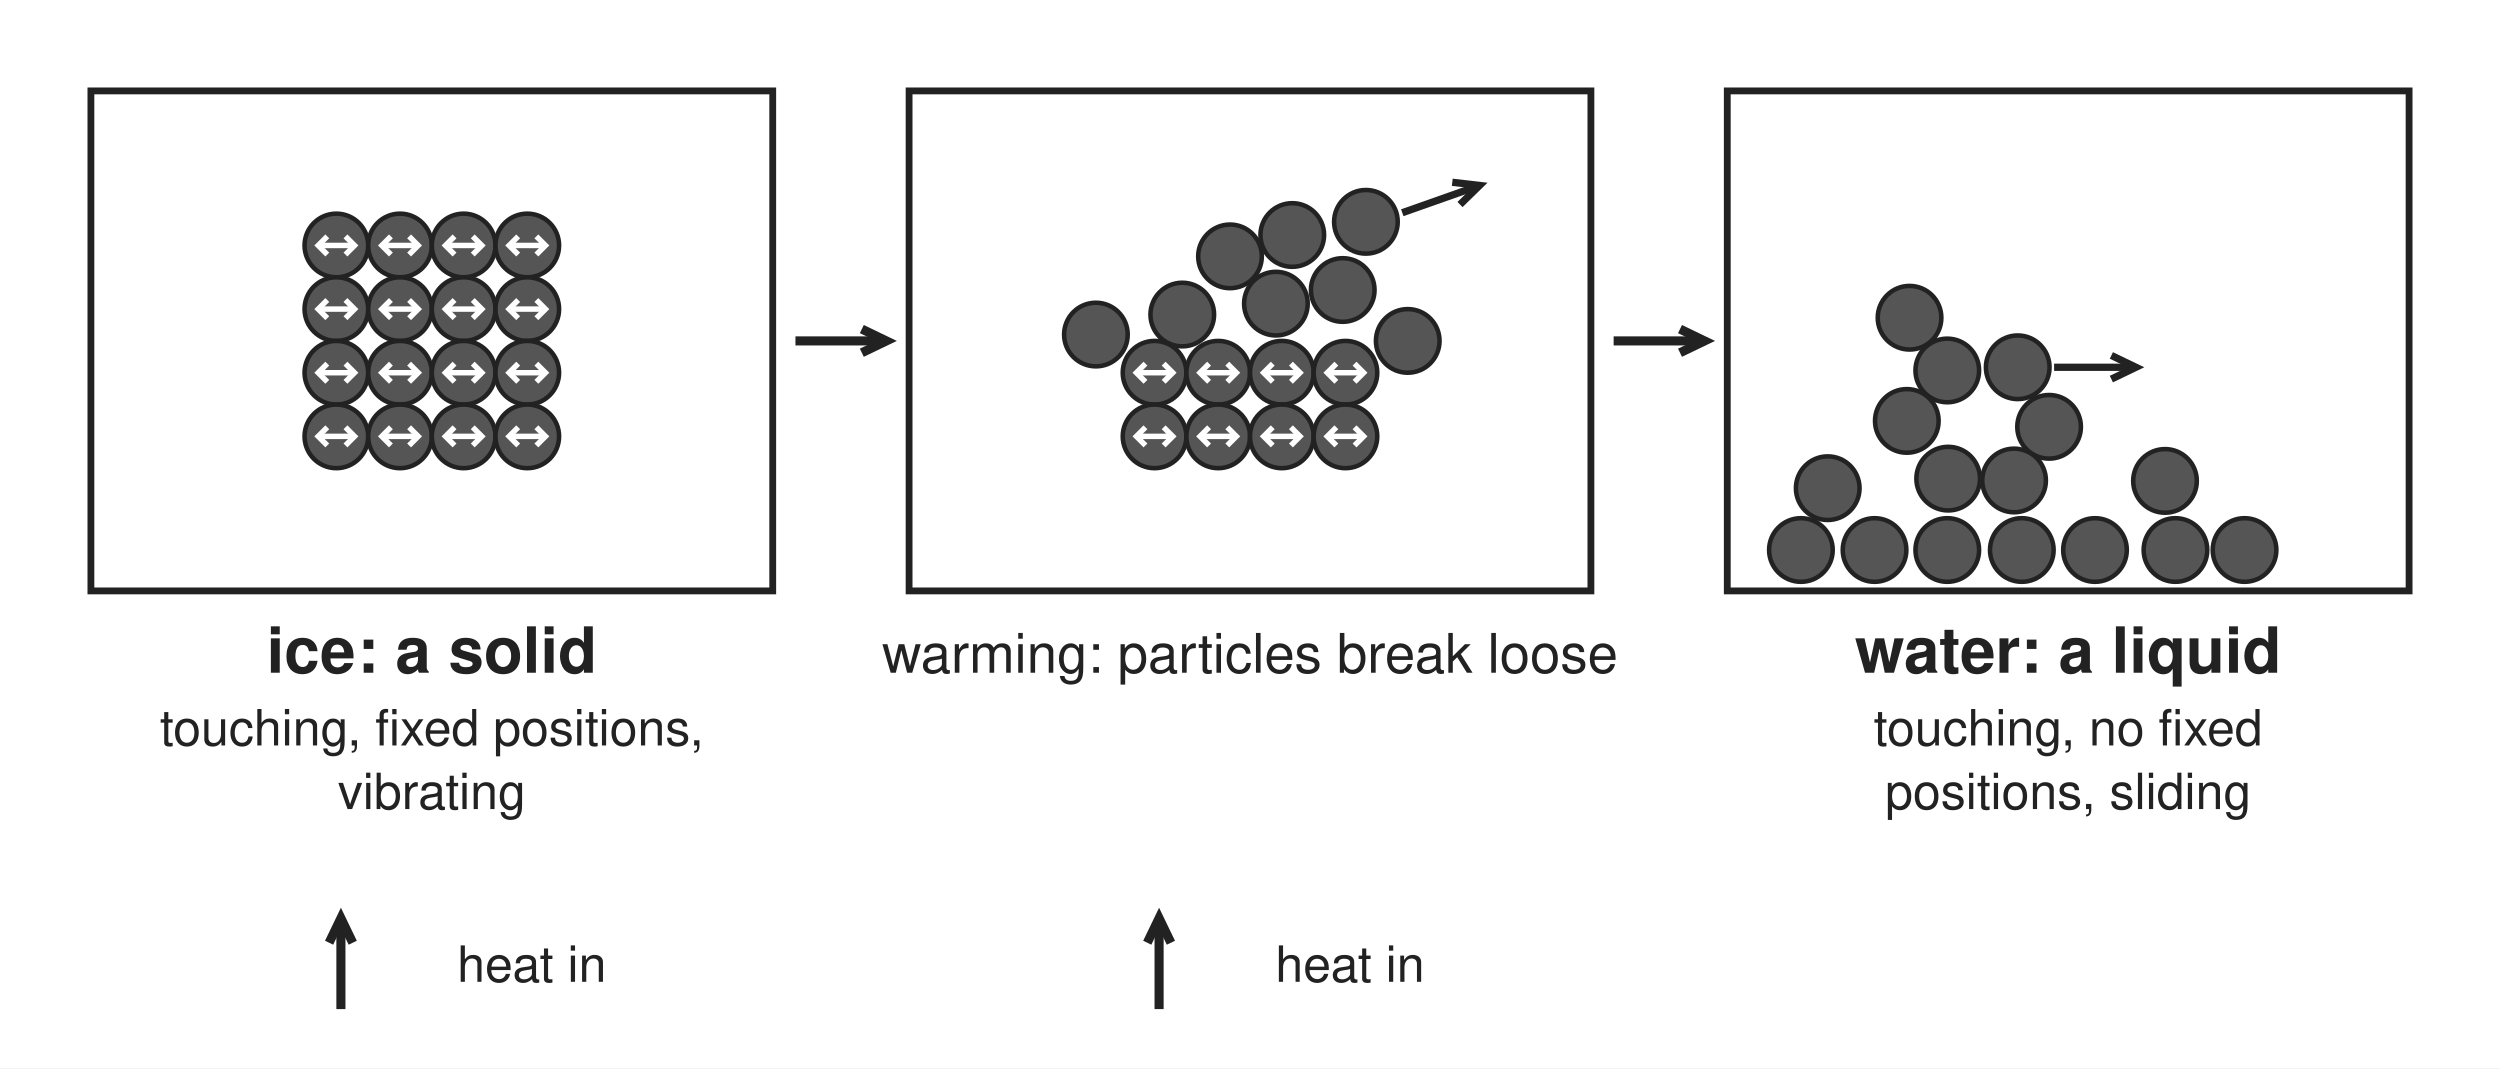
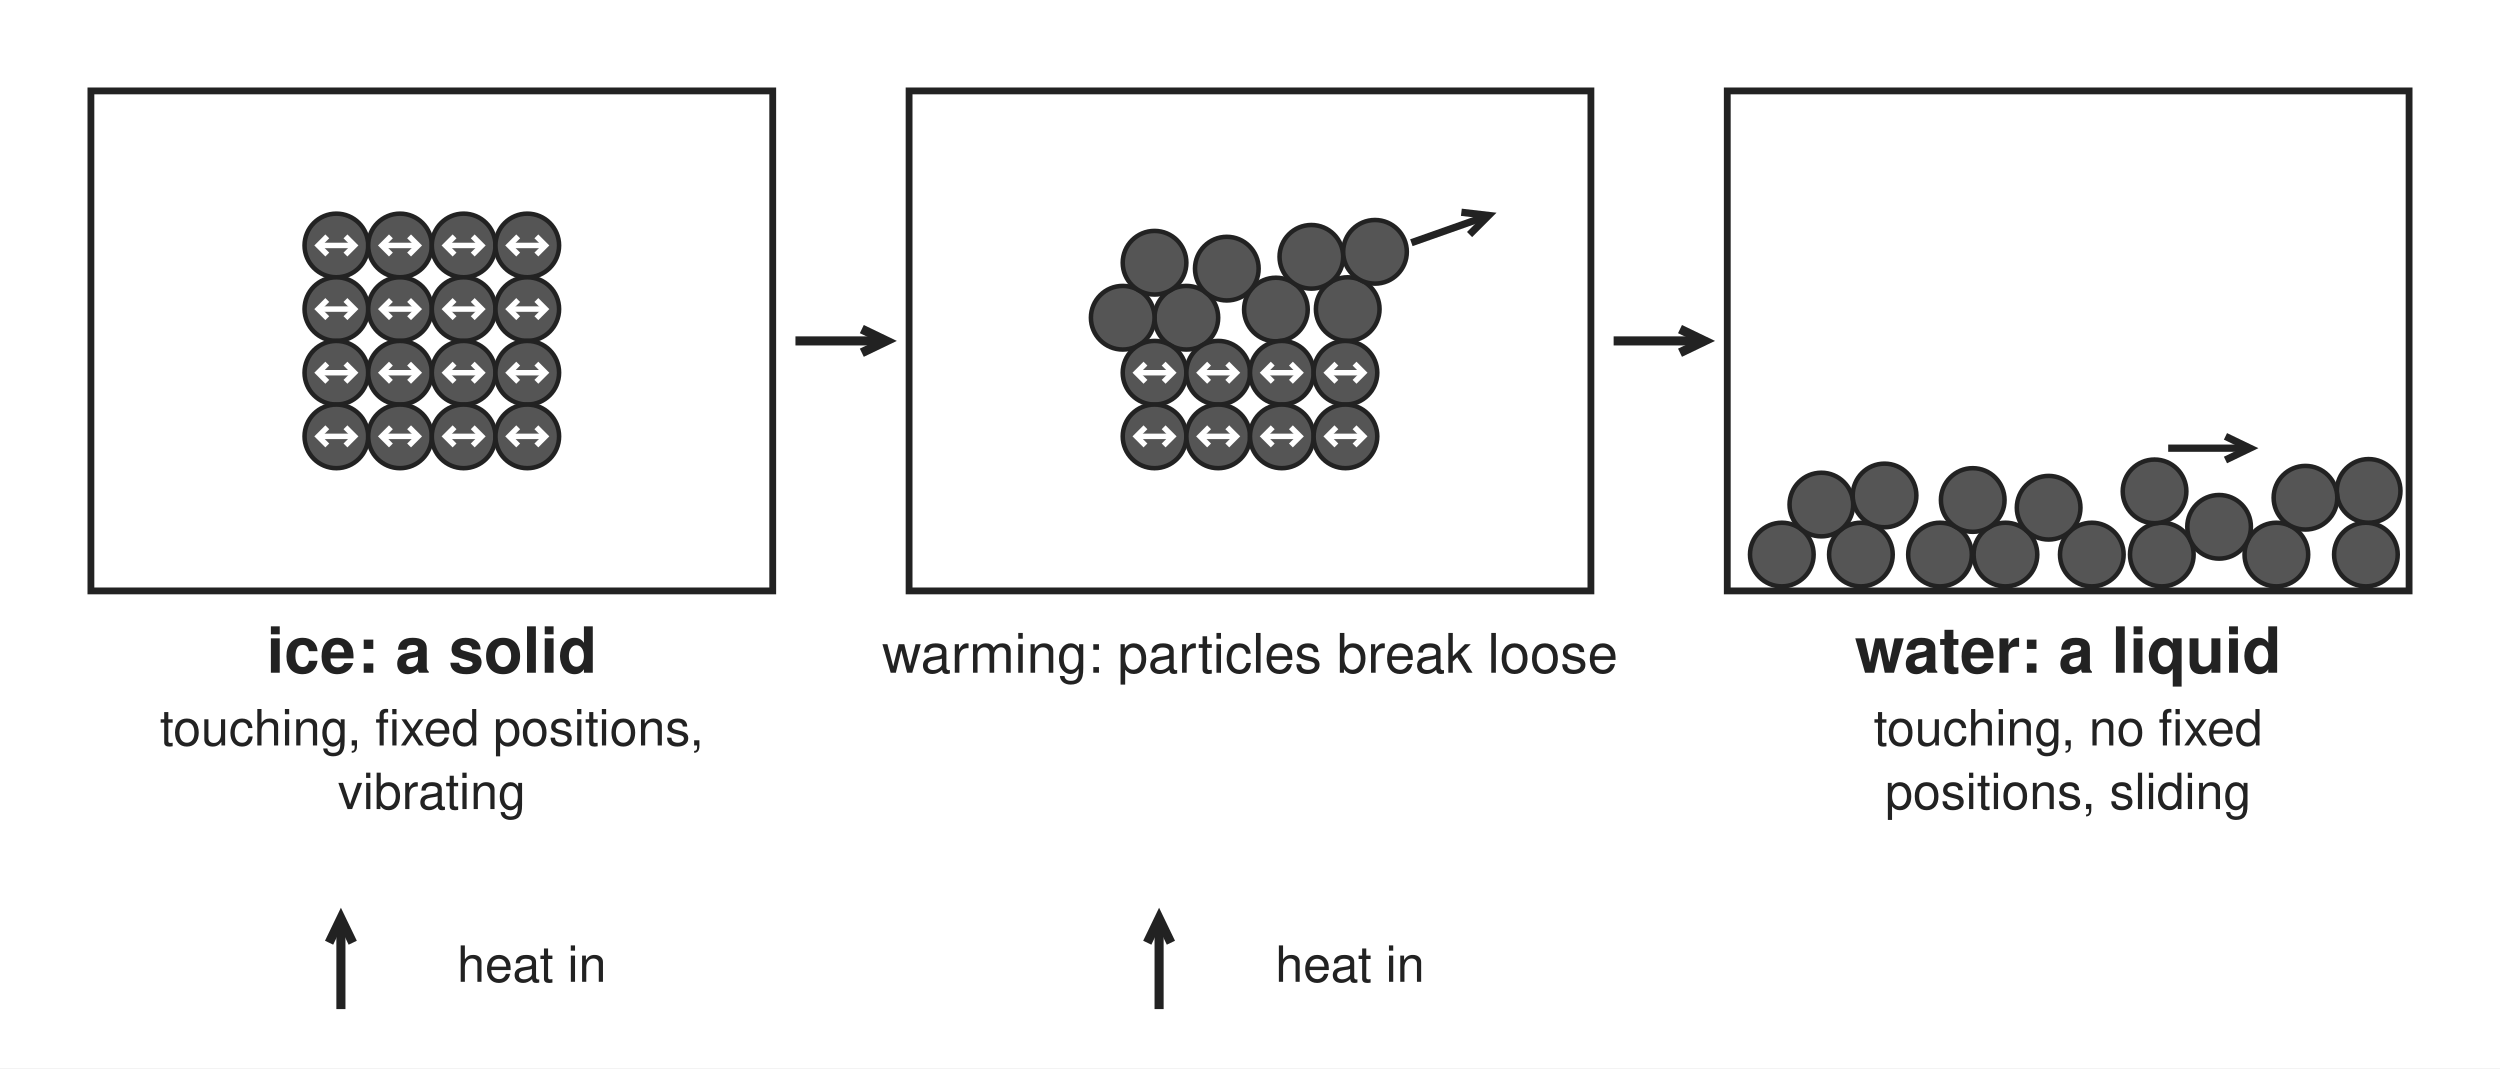
<svg xmlns="http://www.w3.org/2000/svg" viewBox="0 0 550 235" width="100%" role="img" aria-label="Melting in three panels: the same sixteen particles go from the solid grid, through breaking loose, to the liquid heap as heat goes in" font-family="Helvetica,Arial,sans-serif" font-size="13" fill="#222">
  <rect width="550" height="235" fill="#ffffff" />
  <rect x="20" y="20" width="150" height="110" fill="#ffffff" stroke="#222" stroke-width="1.5" />
  <text x="95.0" y="148" text-anchor="middle" font-size="14" font-weight="bold" fill="#222">ice: a solid</text>
  <text x="95.0" y="164" text-anchor="middle" font-size="11" font-weight="normal" fill="#222">touching, fixed positions,</text>
  <text x="95.0" y="178" text-anchor="middle" font-size="11" font-weight="normal" fill="#222">vibrating</text>
  <circle cx="74.0" cy="54.0" r="7" fill="#555" stroke="#222" stroke-width="1" />
  <line x1="70.0" y1="54.0" x2="78.0" y2="54.0" stroke="#ffffff" stroke-width="1.2" />
  <polyline points="72.0,52.0 70.0,54.0 72.0,56.0" fill="none" stroke="#ffffff" stroke-width="1.2" />
  <polyline points="76.0,52.0 78.0,54.0 76.0,56.0" fill="none" stroke="#ffffff" stroke-width="1.2" />
  <circle cx="74.0" cy="68.0" r="7" fill="#555" stroke="#222" stroke-width="1" />
  <line x1="70.0" y1="68.0" x2="78.0" y2="68.0" stroke="#ffffff" stroke-width="1.2" />
  <polyline points="72.0,66.0 70.0,68.0 72.0,70.0" fill="none" stroke="#ffffff" stroke-width="1.2" />
  <polyline points="76.0,66.0 78.0,68.0 76.0,70.0" fill="none" stroke="#ffffff" stroke-width="1.2" />
  <circle cx="74.0" cy="82.0" r="7" fill="#555" stroke="#222" stroke-width="1" />
  <line x1="70.0" y1="82.0" x2="78.0" y2="82.0" stroke="#ffffff" stroke-width="1.2" />
  <polyline points="72.0,80.0 70.0,82.0 72.0,84.0" fill="none" stroke="#ffffff" stroke-width="1.2" />
  <polyline points="76.0,80.0 78.0,82.0 76.0,84.0" fill="none" stroke="#ffffff" stroke-width="1.2" />
  <circle cx="74.0" cy="96.0" r="7" fill="#555" stroke="#222" stroke-width="1" />
  <line x1="70.0" y1="96.0" x2="78.0" y2="96.0" stroke="#ffffff" stroke-width="1.2" />
  <polyline points="72.0,94.0 70.0,96.0 72.0,98.0" fill="none" stroke="#ffffff" stroke-width="1.2" />
  <polyline points="76.0,94.0 78.0,96.0 76.0,98.0" fill="none" stroke="#ffffff" stroke-width="1.2" />
  <circle cx="88.0" cy="54.0" r="7" fill="#555" stroke="#222" stroke-width="1" />
  <line x1="84.0" y1="54.0" x2="92.0" y2="54.0" stroke="#ffffff" stroke-width="1.2" />
  <polyline points="86.0,52.0 84.0,54.0 86.0,56.0" fill="none" stroke="#ffffff" stroke-width="1.2" />
  <polyline points="90.0,52.0 92.0,54.0 90.0,56.0" fill="none" stroke="#ffffff" stroke-width="1.2" />
  <circle cx="88.0" cy="68.0" r="7" fill="#555" stroke="#222" stroke-width="1" />
  <line x1="84.0" y1="68.0" x2="92.0" y2="68.0" stroke="#ffffff" stroke-width="1.2" />
  <polyline points="86.0,66.0 84.0,68.0 86.0,70.0" fill="none" stroke="#ffffff" stroke-width="1.2" />
  <polyline points="90.0,66.0 92.0,68.0 90.0,70.0" fill="none" stroke="#ffffff" stroke-width="1.2" />
  <circle cx="88.0" cy="82.0" r="7" fill="#555" stroke="#222" stroke-width="1" />
  <line x1="84.0" y1="82.0" x2="92.0" y2="82.0" stroke="#ffffff" stroke-width="1.2" />
  <polyline points="86.0,80.0 84.0,82.0 86.0,84.0" fill="none" stroke="#ffffff" stroke-width="1.2" />
  <polyline points="90.0,80.0 92.0,82.0 90.0,84.0" fill="none" stroke="#ffffff" stroke-width="1.2" />
  <circle cx="88.0" cy="96.0" r="7" fill="#555" stroke="#222" stroke-width="1" />
  <line x1="84.0" y1="96.0" x2="92.0" y2="96.0" stroke="#ffffff" stroke-width="1.2" />
  <polyline points="86.0,94.0 84.0,96.0 86.0,98.0" fill="none" stroke="#ffffff" stroke-width="1.2" />
  <polyline points="90.0,94.0 92.0,96.0 90.0,98.0" fill="none" stroke="#ffffff" stroke-width="1.2" />
  <circle cx="102.0" cy="54.0" r="7" fill="#555" stroke="#222" stroke-width="1" />
  <line x1="98.0" y1="54.0" x2="106.0" y2="54.0" stroke="#ffffff" stroke-width="1.2" />
  <polyline points="100.0,52.0 98.0,54.0 100.0,56.0" fill="none" stroke="#ffffff" stroke-width="1.2" />
  <polyline points="104.0,52.0 106.0,54.0 104.0,56.0" fill="none" stroke="#ffffff" stroke-width="1.2" />
  <circle cx="102.0" cy="68.0" r="7" fill="#555" stroke="#222" stroke-width="1" />
  <line x1="98.0" y1="68.0" x2="106.0" y2="68.0" stroke="#ffffff" stroke-width="1.2" />
  <polyline points="100.0,66.0 98.0,68.0 100.0,70.0" fill="none" stroke="#ffffff" stroke-width="1.2" />
  <polyline points="104.0,66.0 106.0,68.0 104.0,70.0" fill="none" stroke="#ffffff" stroke-width="1.2" />
  <circle cx="102.0" cy="82.0" r="7" fill="#555" stroke="#222" stroke-width="1" />
  <line x1="98.0" y1="82.0" x2="106.0" y2="82.0" stroke="#ffffff" stroke-width="1.2" />
  <polyline points="100.0,80.0 98.0,82.0 100.0,84.0" fill="none" stroke="#ffffff" stroke-width="1.2" />
  <polyline points="104.0,80.0 106.0,82.0 104.0,84.0" fill="none" stroke="#ffffff" stroke-width="1.2" />
  <circle cx="102.0" cy="96.0" r="7" fill="#555" stroke="#222" stroke-width="1" />
  <line x1="98.0" y1="96.0" x2="106.0" y2="96.0" stroke="#ffffff" stroke-width="1.2" />
  <polyline points="100.0,94.0 98.0,96.0 100.0,98.0" fill="none" stroke="#ffffff" stroke-width="1.2" />
  <polyline points="104.0,94.0 106.0,96.0 104.0,98.0" fill="none" stroke="#ffffff" stroke-width="1.2" />
  <circle cx="116.0" cy="54.0" r="7" fill="#555" stroke="#222" stroke-width="1" />
  <line x1="112.0" y1="54.0" x2="120.0" y2="54.0" stroke="#ffffff" stroke-width="1.2" />
  <polyline points="114.0,52.0 112.0,54.0 114.0,56.0" fill="none" stroke="#ffffff" stroke-width="1.2" />
  <polyline points="118.0,52.0 120.0,54.0 118.0,56.0" fill="none" stroke="#ffffff" stroke-width="1.2" />
  <circle cx="116.0" cy="68.0" r="7" fill="#555" stroke="#222" stroke-width="1" />
  <line x1="112.0" y1="68.0" x2="120.0" y2="68.0" stroke="#ffffff" stroke-width="1.2" />
  <polyline points="114.0,66.0 112.0,68.0 114.0,70.0" fill="none" stroke="#ffffff" stroke-width="1.2" />
  <polyline points="118.0,66.0 120.0,68.0 118.0,70.0" fill="none" stroke="#ffffff" stroke-width="1.2" />
  <circle cx="116.0" cy="82.0" r="7" fill="#555" stroke="#222" stroke-width="1" />
  <line x1="112.0" y1="82.0" x2="120.0" y2="82.0" stroke="#ffffff" stroke-width="1.2" />
  <polyline points="114.0,80.0 112.0,82.0 114.0,84.0" fill="none" stroke="#ffffff" stroke-width="1.2" />
  <polyline points="118.0,80.0 120.0,82.0 118.0,84.0" fill="none" stroke="#ffffff" stroke-width="1.2" />
  <circle cx="116.0" cy="96.0" r="7" fill="#555" stroke="#222" stroke-width="1" />
  <line x1="112.0" y1="96.0" x2="120.0" y2="96.0" stroke="#ffffff" stroke-width="1.2" />
  <polyline points="114.0,94.0 112.0,96.0 114.0,98.0" fill="none" stroke="#ffffff" stroke-width="1.2" />
  <polyline points="118.0,94.0 120.0,96.0 118.0,98.0" fill="none" stroke="#ffffff" stroke-width="1.2" />
  <line x1="75.0" y1="222.0" x2="75.0" y2="202.0" stroke="#222" stroke-width="2.0" />
  <polyline points="77.6,207.4 75.0,202.0 72.4,207.4" fill="none" stroke="#222" stroke-width="2.0" />
  <text x="117" y="216" text-anchor="middle" font-size="11" font-weight="normal" fill="#222">heat in</text>
  <rect x="200" y="20" width="150" height="110" fill="#ffffff" stroke="#222" stroke-width="1.5" />
-   <circle cx="280.7" cy="66.8" r="7" fill="#555" stroke="#222" stroke-width="1" />
-   <circle cx="295.4" cy="63.8" r="7" fill="#555" stroke="#222" stroke-width="1" />
-   <circle cx="309.7" cy="75.0" r="7" fill="#555" stroke="#222" stroke-width="1" />
-   <circle cx="260.1" cy="69.2" r="7" fill="#555" stroke="#222" stroke-width="1" />
-   <circle cx="241.1" cy="73.6" r="7" fill="#555" stroke="#222" stroke-width="1" />
-   <circle cx="270.6" cy="56.4" r="7" fill="#555" stroke="#222" stroke-width="1" />
-   <circle cx="284.3" cy="51.7" r="7" fill="#555" stroke="#222" stroke-width="1" />
-   <circle cx="300.5" cy="48.8" r="7" fill="#555" stroke="#222" stroke-width="1" />
+   <circle cx="261.0" cy="69.9" r="7" fill="#555" stroke="#222" stroke-width="1" />
+   <circle cx="296.5" cy="68.0" r="7" fill="#555" stroke="#222" stroke-width="1" />
+   <circle cx="247.0" cy="69.9" r="7" fill="#555" stroke="#222" stroke-width="1" />
+   <circle cx="254.0" cy="57.8" r="7" fill="#555" stroke="#222" stroke-width="1" />
+   <circle cx="280.7" cy="68.1" r="7" fill="#555" stroke="#222" stroke-width="1" />
+   <circle cx="288.5" cy="56.5" r="7" fill="#555" stroke="#222" stroke-width="1" />
+   <circle cx="302.5" cy="55.4" r="7" fill="#555" stroke="#222" stroke-width="1" />
+   <circle cx="269.9" cy="59.1" r="7" fill="#555" stroke="#222" stroke-width="1" />
  <circle cx="254.0" cy="82.0" r="7" fill="#555" stroke="#222" stroke-width="1" />
  <line x1="250.0" y1="82.0" x2="258.0" y2="82.0" stroke="#ffffff" stroke-width="1.2" />
  <polyline points="252.0,80.0 250.0,82.0 252.0,84.0" fill="none" stroke="#ffffff" stroke-width="1.2" />
  <polyline points="256.0,80.0 258.0,82.0 256.0,84.0" fill="none" stroke="#ffffff" stroke-width="1.2" />
  <circle cx="268.0" cy="82.0" r="7" fill="#555" stroke="#222" stroke-width="1" />
  <line x1="264.0" y1="82.0" x2="272.0" y2="82.0" stroke="#ffffff" stroke-width="1.2" />
  <polyline points="266.0,80.0 264.0,82.0 266.0,84.0" fill="none" stroke="#ffffff" stroke-width="1.2" />
  <polyline points="270.0,80.0 272.0,82.0 270.0,84.0" fill="none" stroke="#ffffff" stroke-width="1.2" />
  <circle cx="282.0" cy="82.0" r="7" fill="#555" stroke="#222" stroke-width="1" />
  <line x1="278.0" y1="82.0" x2="286.0" y2="82.0" stroke="#ffffff" stroke-width="1.2" />
  <polyline points="280.0,80.0 278.0,82.0 280.0,84.0" fill="none" stroke="#ffffff" stroke-width="1.2" />
  <polyline points="284.0,80.0 286.0,82.0 284.0,84.0" fill="none" stroke="#ffffff" stroke-width="1.2" />
  <circle cx="296.0" cy="82.0" r="7" fill="#555" stroke="#222" stroke-width="1" />
  <line x1="292.0" y1="82.0" x2="300.0" y2="82.0" stroke="#ffffff" stroke-width="1.2" />
  <polyline points="294.0,80.0 292.0,82.0 294.0,84.0" fill="none" stroke="#ffffff" stroke-width="1.2" />
  <polyline points="298.0,80.0 300.0,82.0 298.0,84.0" fill="none" stroke="#ffffff" stroke-width="1.2" />
  <circle cx="254.0" cy="96.0" r="7" fill="#555" stroke="#222" stroke-width="1" />
  <line x1="250.0" y1="96.0" x2="258.0" y2="96.0" stroke="#ffffff" stroke-width="1.2" />
  <polyline points="252.0,94.0 250.0,96.0 252.0,98.0" fill="none" stroke="#ffffff" stroke-width="1.2" />
  <polyline points="256.0,94.0 258.0,96.0 256.0,98.0" fill="none" stroke="#ffffff" stroke-width="1.2" />
  <circle cx="268.0" cy="96.0" r="7" fill="#555" stroke="#222" stroke-width="1" />
  <line x1="264.0" y1="96.0" x2="272.0" y2="96.0" stroke="#ffffff" stroke-width="1.2" />
  <polyline points="266.0,94.0 264.0,96.0 266.0,98.0" fill="none" stroke="#ffffff" stroke-width="1.2" />
  <polyline points="270.0,94.0 272.0,96.0 270.0,98.0" fill="none" stroke="#ffffff" stroke-width="1.2" />
  <circle cx="282.0" cy="96.0" r="7" fill="#555" stroke="#222" stroke-width="1" />
  <line x1="278.0" y1="96.0" x2="286.0" y2="96.0" stroke="#ffffff" stroke-width="1.2" />
  <polyline points="280.0,94.0 278.0,96.0 280.0,98.0" fill="none" stroke="#ffffff" stroke-width="1.2" />
  <polyline points="284.0,94.0 286.0,96.0 284.0,98.0" fill="none" stroke="#ffffff" stroke-width="1.2" />
  <circle cx="296.0" cy="96.0" r="7" fill="#555" stroke="#222" stroke-width="1" />
  <line x1="292.0" y1="96.0" x2="300.0" y2="96.0" stroke="#ffffff" stroke-width="1.2" />
  <polyline points="294.0,94.0 292.0,96.0 294.0,98.0" fill="none" stroke="#ffffff" stroke-width="1.2" />
  <polyline points="298.0,94.0 300.0,96.0 298.0,98.0" fill="none" stroke="#ffffff" stroke-width="1.2" />
-   <line x1="308.5" y1="46.8" x2="325.5" y2="40.8" stroke="#222" stroke-width="1.6" />
-   <polyline points="321.2,45.0 325.5,40.8 319.5,40.1" fill="none" stroke="#222" stroke-width="1.6" />
+   <line x1="310.5" y1="53.4" x2="327.5" y2="47.4" stroke="#222" stroke-width="1.6" />
+   <polyline points="323.3,51.6 327.5,47.4 321.5,46.7" fill="none" stroke="#222" stroke-width="1.6" />
  <text x="275" y="148" text-anchor="middle" font-size="12" font-weight="normal" fill="#222">warming: particles break loose</text>
  <line x1="255.0" y1="222.0" x2="255.0" y2="202.0" stroke="#222" stroke-width="2.0" />
  <polyline points="257.6,207.4 255.0,202.0 252.4,207.4" fill="none" stroke="#222" stroke-width="2.0" />
  <text x="297" y="216" text-anchor="middle" font-size="11" font-weight="normal" fill="#222">heat in</text>
  <rect x="380" y="20" width="150" height="110" fill="#ffffff" stroke="#222" stroke-width="1.5" />
  <text x="455.0" y="148" text-anchor="middle" font-size="14" font-weight="bold" fill="#222">water: a liquid</text>
  <text x="455.0" y="164" text-anchor="middle" font-size="11" font-weight="normal" fill="#222">touching, no fixed</text>
  <text x="455.0" y="178" text-anchor="middle" font-size="11" font-weight="normal" fill="#222">positions, sliding</text>
-   <circle cx="396.2" cy="121.0" r="7" fill="#555" stroke="#222" stroke-width="1" />
-   <circle cx="412.4" cy="121.0" r="7" fill="#555" stroke="#222" stroke-width="1" />
-   <circle cx="428.4" cy="121.0" r="7" fill="#555" stroke="#222" stroke-width="1" />
-   <circle cx="444.8" cy="121.0" r="7" fill="#555" stroke="#222" stroke-width="1" />
-   <circle cx="460.9" cy="121.0" r="7" fill="#555" stroke="#222" stroke-width="1" />
-   <circle cx="478.6" cy="121.0" r="7" fill="#555" stroke="#222" stroke-width="1" />
-   <circle cx="493.8" cy="121.0" r="7" fill="#555" stroke="#222" stroke-width="1" />
-   <circle cx="428.6" cy="105.3" r="7" fill="#555" stroke="#222" stroke-width="1" />
-   <circle cx="443.1" cy="105.7" r="7" fill="#555" stroke="#222" stroke-width="1" />
-   <circle cx="402.1" cy="107.4" r="7" fill="#555" stroke="#222" stroke-width="1" />
-   <circle cx="476.3" cy="105.8" r="7" fill="#555" stroke="#222" stroke-width="1" />
-   <circle cx="419.5" cy="92.6" r="7" fill="#555" stroke="#222" stroke-width="1" />
-   <circle cx="450.8" cy="93.9" r="7" fill="#555" stroke="#222" stroke-width="1" />
-   <circle cx="428.4" cy="81.5" r="7" fill="#555" stroke="#222" stroke-width="1" />
-   <circle cx="420.1" cy="69.9" r="7" fill="#555" stroke="#222" stroke-width="1" />
-   <circle cx="443.9" cy="80.8" r="7" fill="#555" stroke="#222" stroke-width="1" />
-   <line x1="451.9" y1="80.8" x2="469.9" y2="80.8" stroke="#222" stroke-width="1.6" />
-   <polyline points="464.5,83.4 469.9,80.8 464.5,78.2" fill="none" stroke="#222" stroke-width="1.6" />
+   <circle cx="460.2" cy="122.0" r="7" fill="#555" stroke="#222" stroke-width="1" />
+   <circle cx="426.8" cy="122.0" r="7" fill="#555" stroke="#222" stroke-width="1" />
+   <circle cx="392.0" cy="122.0" r="7" fill="#555" stroke="#222" stroke-width="1" />
+   <circle cx="475.6" cy="122.0" r="7" fill="#555" stroke="#222" stroke-width="1" />
+   <circle cx="441.2" cy="122.0" r="7" fill="#555" stroke="#222" stroke-width="1" />
+   <circle cx="474.0" cy="108.1" r="7" fill="#555" stroke="#222" stroke-width="1" />
+   <circle cx="520.5" cy="122.0" r="7" fill="#555" stroke="#222" stroke-width="1" />
+   <circle cx="450.7" cy="111.7" r="7" fill="#555" stroke="#222" stroke-width="1" />
+   <circle cx="521.1" cy="108.0" r="7" fill="#555" stroke="#222" stroke-width="1" />
+   <circle cx="434.0" cy="110.0" r="7" fill="#555" stroke="#222" stroke-width="1" />
+   <circle cx="409.4" cy="122.0" r="7" fill="#555" stroke="#222" stroke-width="1" />
+   <circle cx="500.8" cy="122.0" r="7" fill="#555" stroke="#222" stroke-width="1" />
+   <circle cx="400.7" cy="111.0" r="7" fill="#555" stroke="#222" stroke-width="1" />
+   <circle cx="414.6" cy="109.0" r="7" fill="#555" stroke="#222" stroke-width="1" />
+   <circle cx="507.2" cy="109.5" r="7" fill="#555" stroke="#222" stroke-width="1" />
+   <circle cx="488.2" cy="115.9" r="7" fill="#555" stroke="#222" stroke-width="1" />
+   <line x1="477.0" y1="98.6" x2="495.0" y2="98.6" stroke="#222" stroke-width="1.6" />
+   <polyline points="489.6,101.2 495.0,98.6 489.6,96.0" fill="none" stroke="#222" stroke-width="1.6" />
  <line x1="175.0" y1="75.0" x2="195.0" y2="75.0" stroke="#222" stroke-width="2.0" />
  <polyline points="189.6,77.6 195.0,75.0 189.6,72.4" fill="none" stroke="#222" stroke-width="2.0" />
  <line x1="355.0" y1="75.0" x2="375.0" y2="75.0" stroke="#222" stroke-width="2.0" />
  <polyline points="369.6,77.6 375.0,75.0 369.6,72.4" fill="none" stroke="#222" stroke-width="2.0" />
</svg>
